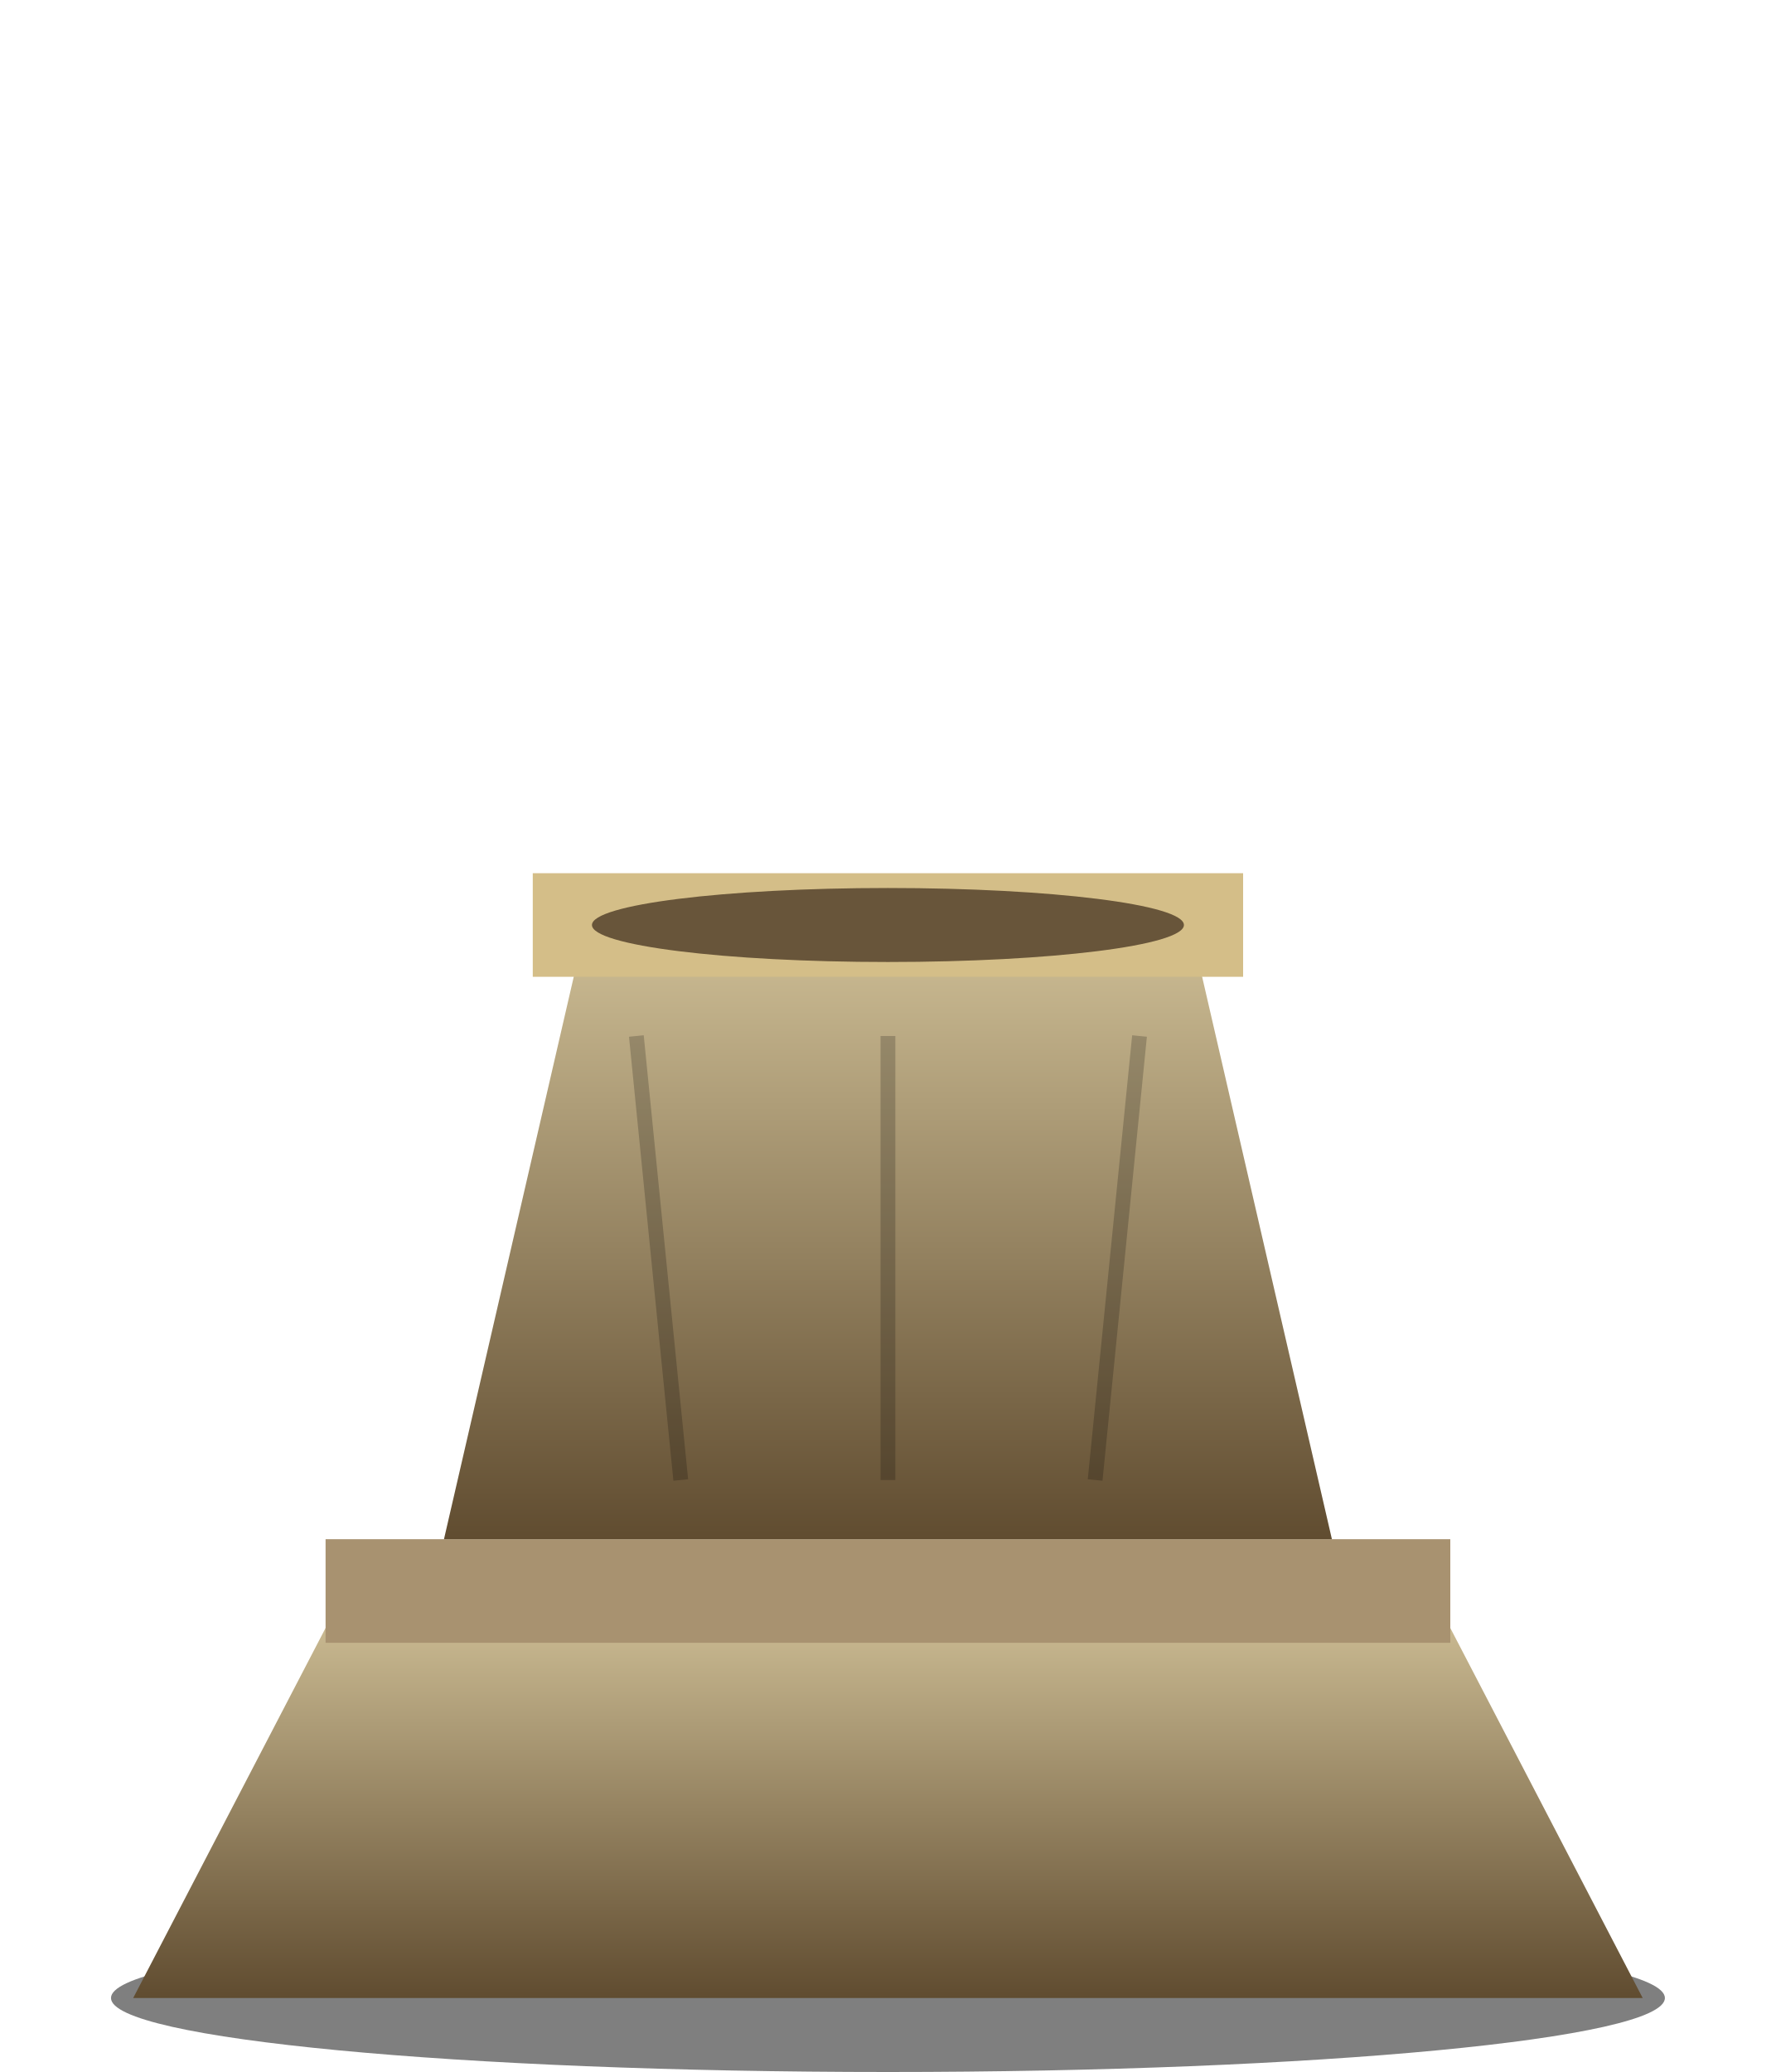
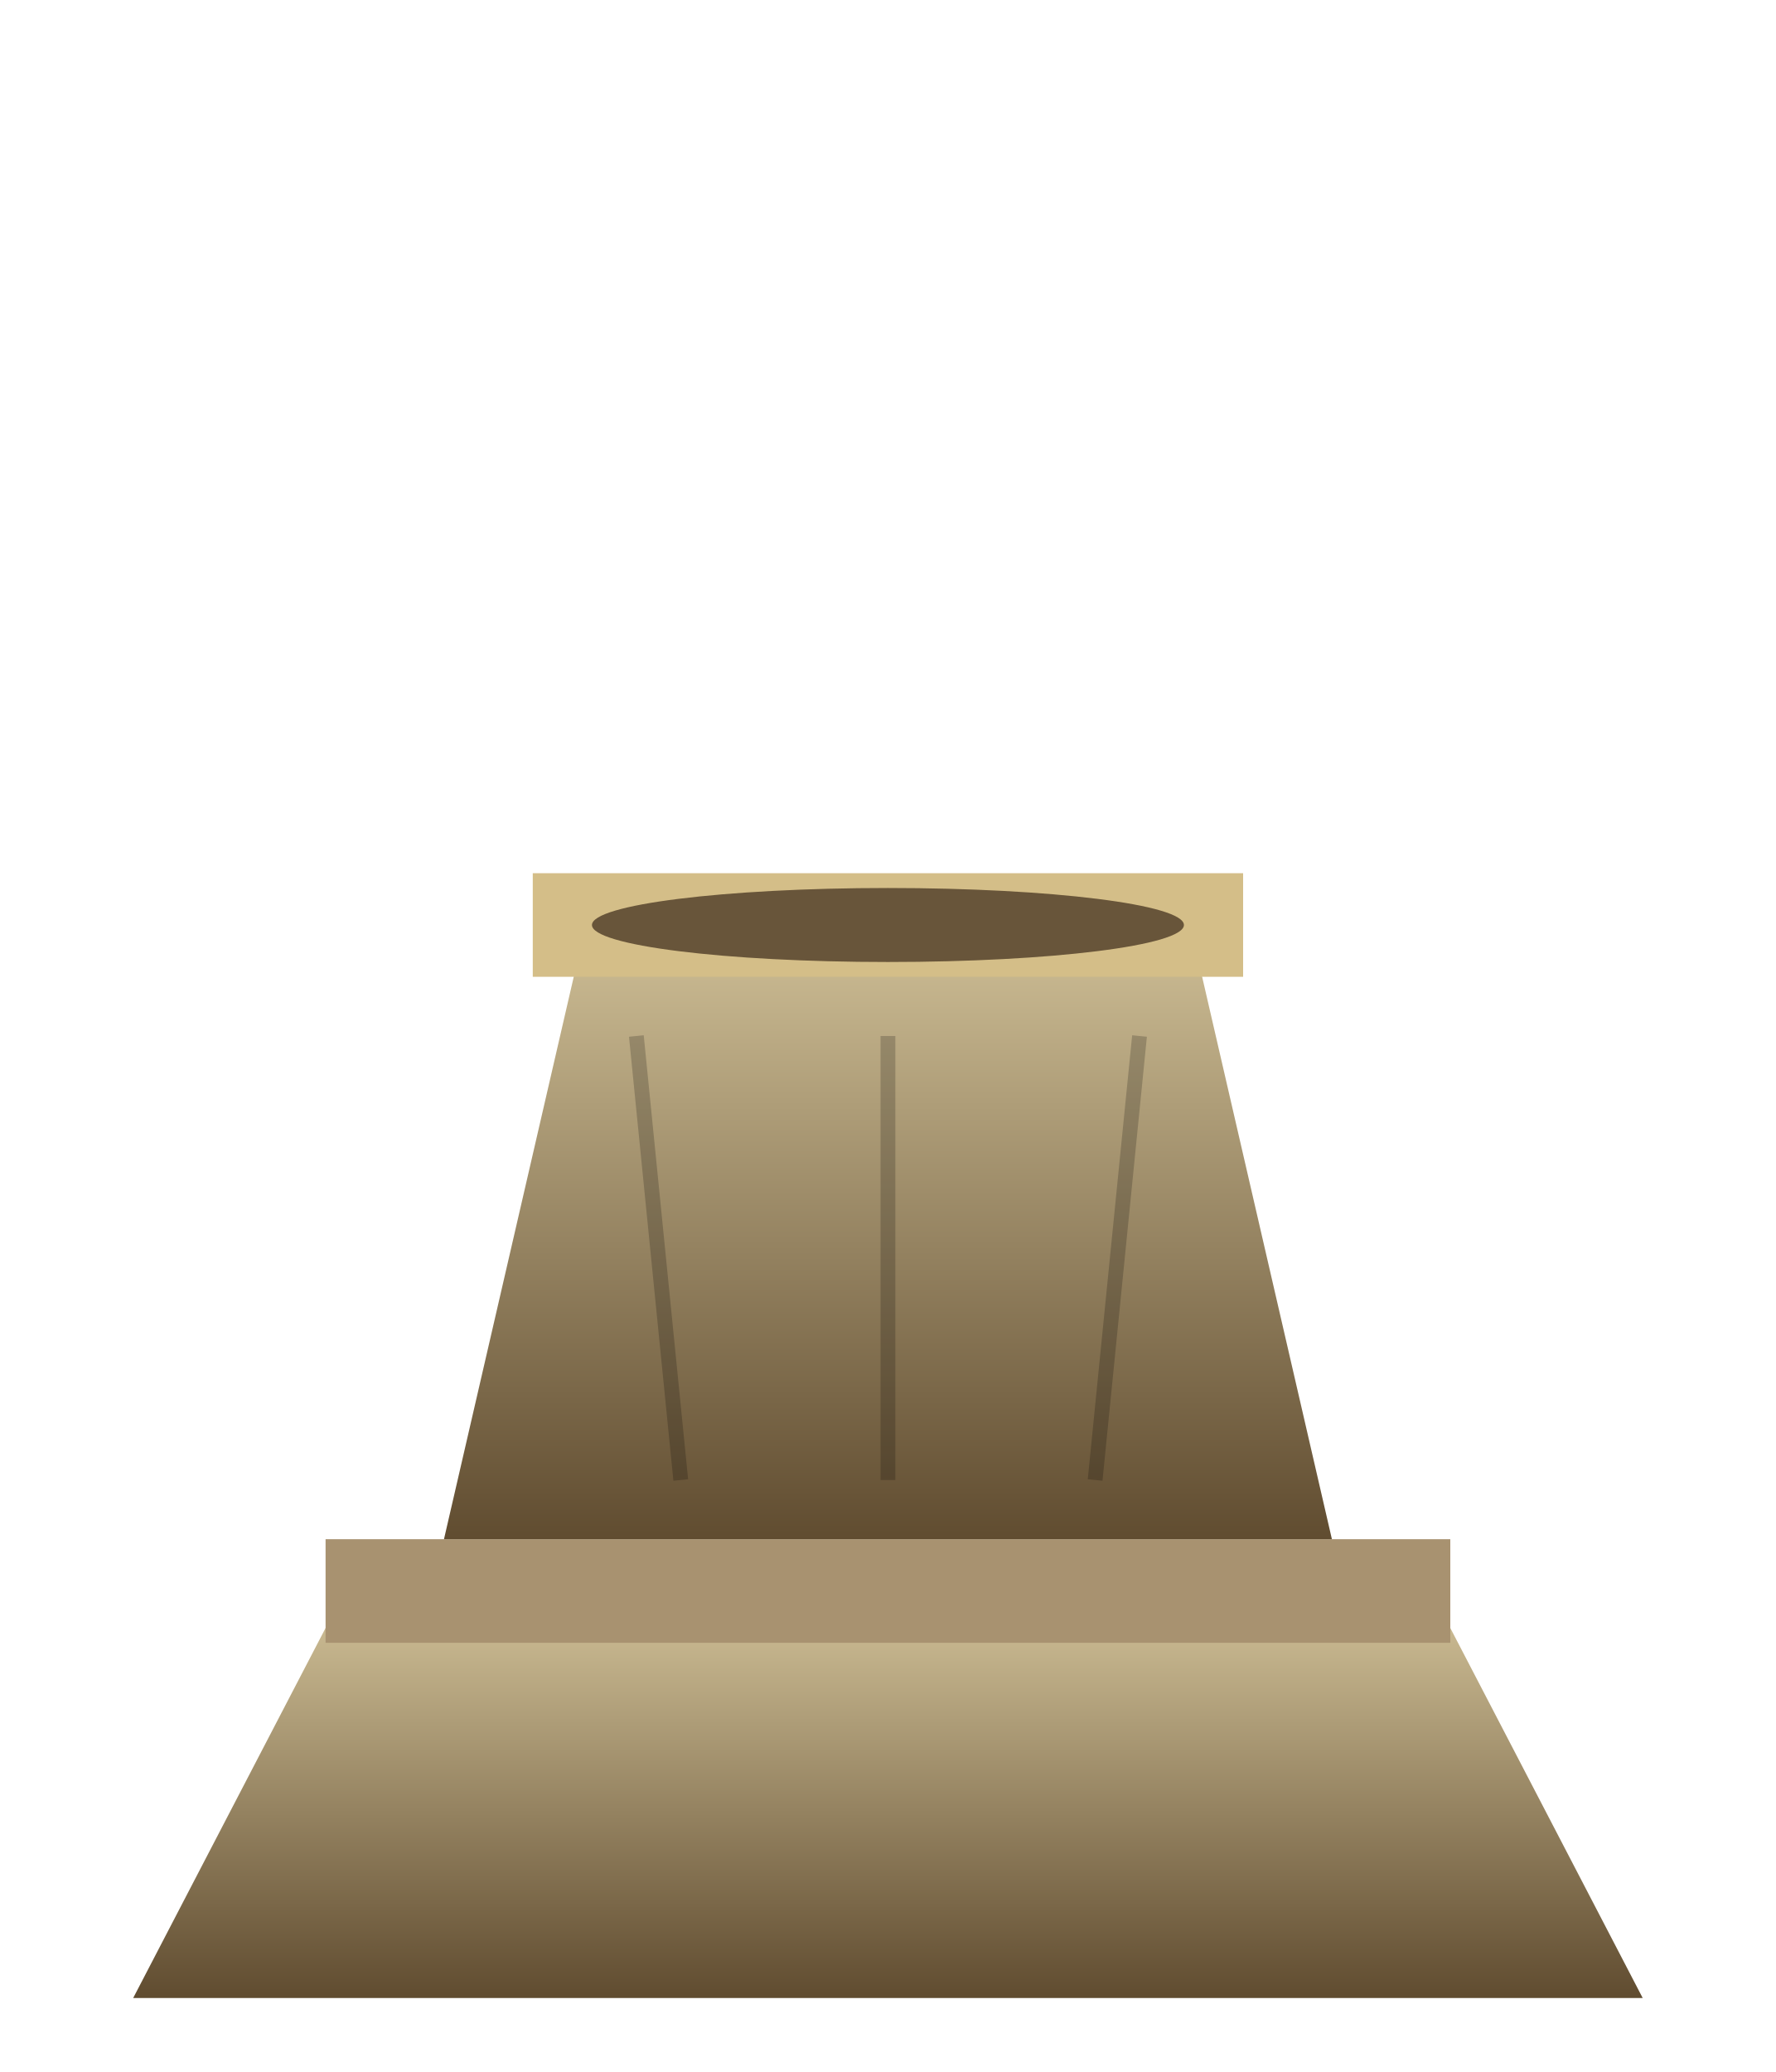
<svg xmlns="http://www.w3.org/2000/svg" viewBox="0 0 240 280" width="240" height="280">
  <defs>
    <linearGradient id="alc_stone" x1="0" y1="0" x2="0" y2="1">
      <stop offset="0" stop-color="#c8b890" />
      <stop offset="1" stop-color="#604c30" />
    </linearGradient>
  </defs>
-   <ellipse cx="120" cy="270" rx="105" ry="10" fill="#000" opacity="0.5" />
  <path d="M 18 270 L 222 270 L 196 220 L 44 220 Z" fill="url(#alc_stone)" />
  <rect x="44" y="208" width="152" height="14" fill="#a89270" />
  <path d="M 60 208 L 180 208 L 162 130 L 78 130 Z" fill="url(#alc_stone)" />
  <line x1="86" y1="140" x2="92" y2="200" stroke="#000" opacity="0.2" stroke-width="2" />
  <line x1="120" y1="140" x2="120" y2="200" stroke="#000" opacity="0.2" stroke-width="2" />
  <line x1="154" y1="140" x2="148" y2="200" stroke="#000" opacity="0.2" stroke-width="2" />
  <rect x="72" y="118" width="96" height="14" fill="#d4be88" />
  <ellipse cx="120" cy="125" rx="40" ry="5" fill="#3a2818" opacity="0.7" />
</svg>
